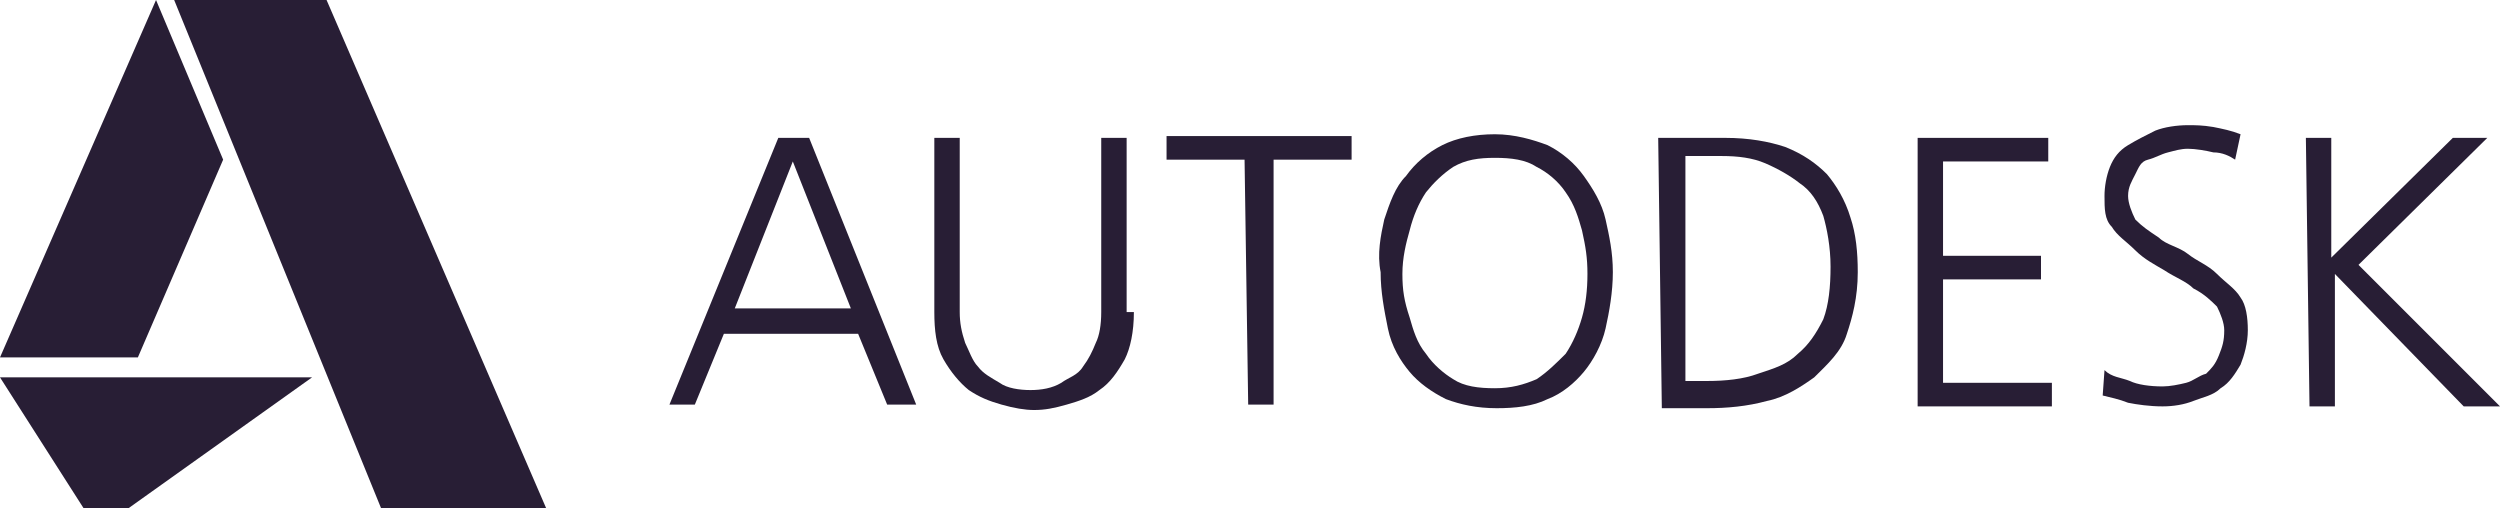
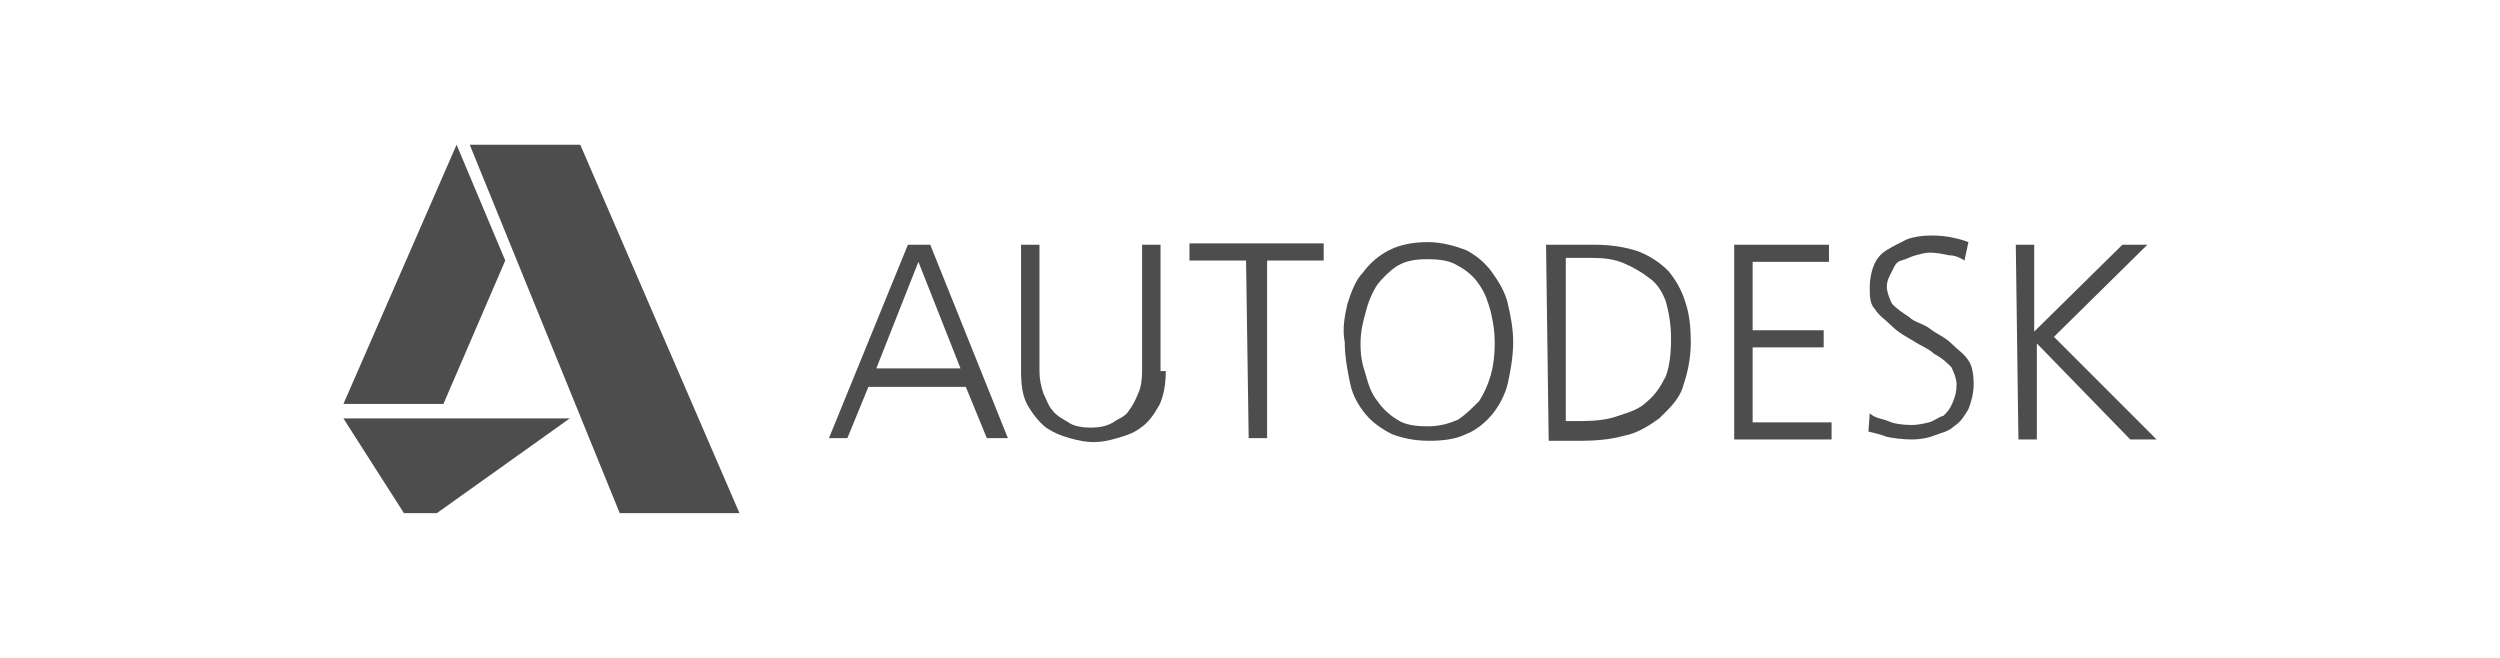
- <svg xmlns="http://www.w3.org/2000/svg" width="200" height="41" viewBox="0 0 200 41" fill="none">
-   <path d="M62.264 11.03H64.731L73.295 32.366H70.972L68.65 26.705H57.91L55.588 32.366H53.556L62.264 11.03ZM63.425 12.917L58.781 24.673H68.07L63.425 12.917Z" fill="#281E35" />
-   <path d="M90.711 24.964C90.711 26.56 90.421 27.866 89.986 28.737C89.405 29.753 88.824 30.624 87.954 31.205C87.228 31.785 86.357 32.075 85.341 32.366C84.325 32.656 83.599 32.801 82.729 32.801C82.003 32.801 81.132 32.656 80.116 32.366C79.1 32.075 78.374 31.785 77.504 31.205C76.778 30.624 76.052 29.753 75.472 28.737C74.891 27.721 74.746 26.415 74.746 24.964V11.03H76.778V24.964C76.778 25.834 76.923 26.56 77.213 27.431C77.504 28.012 77.794 28.882 78.229 29.318C78.665 29.898 79.245 30.189 79.971 30.624C80.552 31.059 81.567 31.205 82.438 31.205C83.309 31.205 84.18 31.059 84.906 30.624C85.486 30.189 86.212 30.044 86.647 29.318C87.083 28.737 87.373 28.157 87.663 27.431C87.954 26.851 88.099 25.98 88.099 24.964V11.03H90.131V24.964H90.711Z" fill="#281E35" />
-   <path d="M99.565 12.772H93.324V10.885H108.128V12.772H101.887V32.366H99.855L99.565 12.772Z" fill="#281E35" />
-   <path d="M110.74 17.562C111.176 16.255 111.611 14.949 112.482 14.078C113.208 13.062 114.224 12.192 115.385 11.611C116.546 11.03 117.997 10.74 119.594 10.74C121.19 10.74 122.642 11.176 123.803 11.611C124.964 12.192 125.98 13.062 126.705 14.078C127.431 15.094 128.157 16.255 128.447 17.562C128.737 18.868 129.028 20.174 129.028 21.771C129.028 23.367 128.737 24.964 128.447 26.27C128.157 27.576 127.431 28.882 126.705 29.753C125.98 30.624 124.964 31.495 123.803 31.93C122.642 32.511 121.19 32.656 119.739 32.656C118.142 32.656 116.836 32.366 115.675 31.93C114.514 31.35 113.498 30.624 112.772 29.753C112.046 28.882 111.321 27.721 111.03 26.27C110.74 24.819 110.45 23.367 110.45 21.771C110.16 20.319 110.45 18.868 110.74 17.562V17.562ZM116.255 13.353C115.385 13.933 114.659 14.659 114.078 15.385C113.498 16.255 113.062 17.271 112.772 18.433C112.482 19.448 112.192 20.61 112.192 21.916C112.192 23.222 112.337 24.093 112.772 25.399C113.062 26.415 113.353 27.431 114.078 28.302C114.659 29.173 115.53 29.898 116.255 30.334C117.126 30.914 118.287 31.059 119.594 31.059C120.9 31.059 121.916 30.769 122.932 30.334C123.803 29.753 124.528 29.027 125.254 28.302C125.835 27.431 126.27 26.415 126.56 25.399C126.851 24.383 126.996 23.222 126.996 21.916C126.996 20.61 126.851 19.739 126.56 18.433C126.27 17.416 125.98 16.401 125.254 15.385C124.673 14.514 123.803 13.788 122.932 13.353C122.061 12.772 120.9 12.627 119.594 12.627C118.287 12.627 117.271 12.772 116.255 13.353Z" fill="#281E35" />
-   <path d="M132.656 11.03H138.026C139.913 11.03 141.509 11.321 142.816 11.756C144.267 12.337 145.283 13.062 146.154 13.933C146.88 14.804 147.605 15.965 148.041 17.416C148.476 18.723 148.621 20.174 148.621 21.771C148.621 23.803 148.186 25.399 147.75 26.705C147.315 28.157 146.154 29.173 145.138 30.189C144.122 30.914 142.816 31.785 141.364 32.075C139.768 32.511 138.171 32.656 136.575 32.656H132.946L132.656 11.03ZM134.833 30.479H136.575C138.026 30.479 139.478 30.334 140.639 29.898C141.945 29.463 142.961 29.173 143.832 28.302C144.703 27.576 145.283 26.705 145.864 25.544C146.299 24.383 146.444 22.932 146.444 21.335C146.444 19.739 146.154 18.287 145.864 17.271C145.428 16.11 144.848 15.239 143.977 14.659C143.251 14.078 142.235 13.498 141.219 13.062C140.203 12.627 139.042 12.482 137.736 12.482H134.833V30.479Z" fill="#281E35" />
-   <path d="M153.411 11.03H163.861V12.917H155.443V20.464H163.28V22.351H155.443V30.624H164.151V32.511H153.411V11.03Z" fill="#281E35" />
-   <path d="M168.36 29.608C168.941 30.189 169.666 30.189 170.392 30.479C170.972 30.769 171.988 30.914 173.004 30.914C173.585 30.914 174.311 30.769 174.891 30.624C175.472 30.479 175.907 30.044 176.488 29.898C176.923 29.463 177.213 29.173 177.504 28.447C177.794 27.721 177.939 27.286 177.939 26.415C177.939 25.834 177.649 25.109 177.359 24.528C176.923 24.093 176.343 23.512 175.472 23.077C174.891 22.496 174.02 22.206 173.15 21.625C172.424 21.19 171.553 20.755 170.827 20.029C170.102 19.303 169.376 18.868 168.941 18.142C168.36 17.562 168.36 16.691 168.36 15.675C168.36 14.949 168.505 14.078 168.795 13.353C169.086 12.627 169.521 12.046 170.247 11.611C170.972 11.176 171.553 10.885 172.424 10.45C173.15 10.16 174.165 10.014 175.036 10.014C175.617 10.014 176.197 10.014 177.068 10.16C177.794 10.305 178.52 10.45 179.245 10.74L178.81 12.772C178.375 12.482 177.794 12.191 177.068 12.191C176.488 12.046 175.617 11.901 175.036 11.901C174.456 11.901 174.02 12.046 173.44 12.191C172.859 12.337 172.424 12.627 171.843 12.772C171.263 12.917 171.118 13.353 170.827 13.933C170.537 14.514 170.247 14.949 170.247 15.675C170.247 16.255 170.537 16.981 170.827 17.562C171.408 18.142 171.843 18.433 172.714 19.013C173.295 19.594 174.311 19.739 175.036 20.319C175.762 20.9 176.633 21.19 177.359 21.916C178.084 22.642 178.81 23.077 179.245 23.803C179.681 24.383 179.826 25.399 179.826 26.415C179.826 27.431 179.536 28.447 179.245 29.173C178.81 29.898 178.374 30.624 177.649 31.059C177.068 31.64 176.197 31.785 175.472 32.075C174.746 32.366 173.875 32.511 173.004 32.511C171.988 32.511 170.972 32.366 170.247 32.221C169.521 31.93 168.795 31.785 168.215 31.64L168.36 29.608Z" fill="#281E35" />
-   <path d="M184.47 11.03H186.502V20.61L196.226 11.03H198.984L188.679 21.19L200 32.511H197.097L186.792 21.916V32.511H184.76L184.47 11.03Z" fill="#281E35" />
-   <path d="M30.479 40.639H43.686L26.125 0H13.933L30.479 40.639Z" fill="#281E35" />
-   <path d="M11.03 28.592H0L12.482 0L17.852 12.772L11.03 28.592Z" fill="#281E35" />
-   <path d="M0 30.189L6.676 40.639H10.305L24.964 30.189H0Z" fill="#281E35" />
+ <svg xmlns="http://www.w3.org/2000/svg" version="1.1" id="Layer_1" x="0px" y="0px" viewBox="0 0 190 50" style="enable-background:new 0 0 190 50;" xml:space="preserve">
+   <style type="text/css">
+ 	.st0{fill:#4D4D4D;}
+ </style>
+   <g>
+     <g>
+       <path class="st0" d="M69,18.6h1.7l5.9,14.7H75l-1.6-3.9H66l-1.6,3.9H63L69,18.6z M69.8,19.9L66.6,28h6.4L69.8,19.9z" />
+       <path class="st0" d="M88.6,28.2c0,1.1-0.2,2-0.5,2.6c-0.4,0.7-0.8,1.3-1.4,1.7c-0.5,0.4-1.1,0.6-1.8,0.8s-1.2,0.3-1.8,0.3    c-0.5,0-1.1-0.1-1.8-0.3s-1.2-0.4-1.8-0.8c-0.5-0.4-1-1-1.4-1.7c-0.4-0.7-0.5-1.6-0.5-2.6v-9.6h1.4v9.6c0,0.6,0.1,1.1,0.3,1.7    c0.2,0.4,0.4,1,0.7,1.3c0.3,0.4,0.7,0.6,1.2,0.9c0.4,0.3,1.1,0.4,1.7,0.4s1.2-0.1,1.7-0.4c0.4-0.3,0.9-0.4,1.2-0.9    c0.3-0.4,0.5-0.8,0.7-1.3c0.2-0.4,0.3-1,0.3-1.7v-9.6h1.4v9.6C88.3,28.2,88.6,28.2,88.6,28.2z" />
+       <path class="st0" d="M94.7,19.8h-4.3v-1.3h10.2v1.3h-4.3v13.5h-1.4L94.7,19.8L94.7,19.8z" />
+       <path class="st0" d="M102.4,23.1c0.3-0.9,0.6-1.8,1.2-2.4c0.5-0.7,1.2-1.3,2-1.7c0.8-0.4,1.8-0.6,2.9-0.6s2.1,0.3,2.9,0.6    c0.8,0.4,1.5,1,2,1.7c0.5,0.7,1,1.5,1.2,2.4s0.4,1.8,0.4,2.9c0,1.1-0.2,2.2-0.4,3.1s-0.7,1.8-1.2,2.4c-0.5,0.6-1.2,1.2-2,1.5    c-0.8,0.4-1.8,0.5-2.8,0.5c-1.1,0-2-0.2-2.8-0.5c-0.8-0.4-1.5-0.9-2-1.5c-0.5-0.6-1-1.4-1.2-2.4s-0.4-2-0.4-3.1    C102,25,102.2,24,102.4,23.1z M106.2,20.2c-0.6,0.4-1.1,0.9-1.5,1.4c-0.4,0.6-0.7,1.3-0.9,2.1c-0.2,0.7-0.4,1.5-0.4,2.4    s0.1,1.5,0.4,2.4c0.2,0.7,0.4,1.4,0.9,2c0.4,0.6,1,1.1,1.5,1.4c0.6,0.4,1.4,0.5,2.3,0.5s1.6-0.2,2.3-0.5c0.6-0.4,1.1-0.9,1.6-1.4    c0.4-0.6,0.7-1.3,0.9-2c0.2-0.7,0.3-1.5,0.3-2.4s-0.1-1.5-0.3-2.4c-0.2-0.7-0.4-1.4-0.9-2.1c-0.4-0.6-1-1.1-1.6-1.4    c-0.6-0.4-1.4-0.5-2.3-0.5C107.6,19.7,106.9,19.8,106.2,20.2z" />
+       <path class="st0" d="M117.5,18.6h3.7c1.3,0,2.4,0.2,3.3,0.5c1,0.4,1.7,0.9,2.3,1.5c0.5,0.6,1,1.4,1.3,2.4c0.3,0.9,0.4,1.9,0.4,3    c0,1.4-0.3,2.5-0.6,3.4c-0.3,1-1.1,1.7-1.8,2.4c-0.7,0.5-1.6,1.1-2.6,1.3c-1.1,0.3-2.2,0.4-3.3,0.4h-2.5L117.5,18.6L117.5,18.6z     M119,32h1.2c1,0,2-0.1,2.8-0.4c0.9-0.3,1.6-0.5,2.2-1.1c0.6-0.5,1-1.1,1.4-1.9c0.3-0.8,0.4-1.8,0.4-2.9s-0.2-2.1-0.4-2.8    c-0.3-0.8-0.7-1.4-1.3-1.8c-0.5-0.4-1.2-0.8-1.9-1.1c-0.7-0.3-1.5-0.4-2.4-0.4h-2C119,19.7,119,32,119,32z" />
+       <path class="st0" d="M131.8,18.6h7.2v1.3h-5.8v5.2h5.4v1.3h-5.4v5.7h6v1.3h-7.4V18.6z" />
+       <path class="st0" d="M142.1,31.4c0.4,0.4,0.9,0.4,1.4,0.6c0.4,0.2,1.1,0.3,1.8,0.3c0.4,0,0.9-0.1,1.3-0.2c0.4-0.1,0.7-0.4,1.1-0.5    c0.3-0.3,0.5-0.5,0.7-1s0.3-0.8,0.3-1.4c0-0.4-0.2-0.9-0.4-1.3c-0.3-0.3-0.7-0.7-1.3-1c-0.4-0.4-1-0.6-1.6-1    c-0.5-0.3-1.1-0.6-1.6-1.1s-1-0.8-1.3-1.3c-0.4-0.4-0.4-1-0.4-1.7c0-0.5,0.1-1.1,0.3-1.6s0.5-0.9,1-1.2s0.9-0.5,1.5-0.8    c0.5-0.2,1.2-0.3,1.8-0.3c0.4,0,0.8,0,1.4,0.1c0.5,0.1,1,0.2,1.5,0.4l-0.3,1.4c-0.3-0.2-0.7-0.4-1.2-0.4c-0.4-0.1-1-0.2-1.4-0.2    s-0.7,0.1-1.1,0.2c-0.4,0.1-0.7,0.3-1.1,0.4s-0.5,0.4-0.7,0.8c-0.2,0.4-0.4,0.7-0.4,1.2c0,0.4,0.2,0.9,0.4,1.3    c0.4,0.4,0.7,0.6,1.3,1c0.4,0.4,1.1,0.5,1.6,0.9c0.5,0.4,1.1,0.6,1.6,1.1s1,0.8,1.3,1.3c0.3,0.4,0.4,1.1,0.4,1.8    c0,0.7-0.2,1.4-0.4,1.9c-0.3,0.5-0.6,1-1.1,1.3c-0.4,0.4-1,0.5-1.5,0.7c-0.5,0.2-1.1,0.3-1.7,0.3c-0.7,0-1.4-0.1-1.9-0.2    c-0.5-0.2-1-0.3-1.4-0.4L142.1,31.4z" />
+       <path class="st0" d="M153.2,18.6h1.4v6.6l6.7-6.6h1.9l-7.1,7l7.8,7.8h-2l-7.1-7.3v7.3h-1.4L153.2,18.6L153.2,18.6z" />
+     </g>
+     <polygon class="st0" points="47.1,39 56.2,39 44.1,11 35.7,11  " />
+     <polygon class="st0" points="33.7,30.7 26.1,30.7 34.7,11 38.4,19.8  " />
+     <polygon class="st0" points="26.1,31.8 30.7,39 33.2,39 43.3,31.8  " />
+   </g>
</svg>
